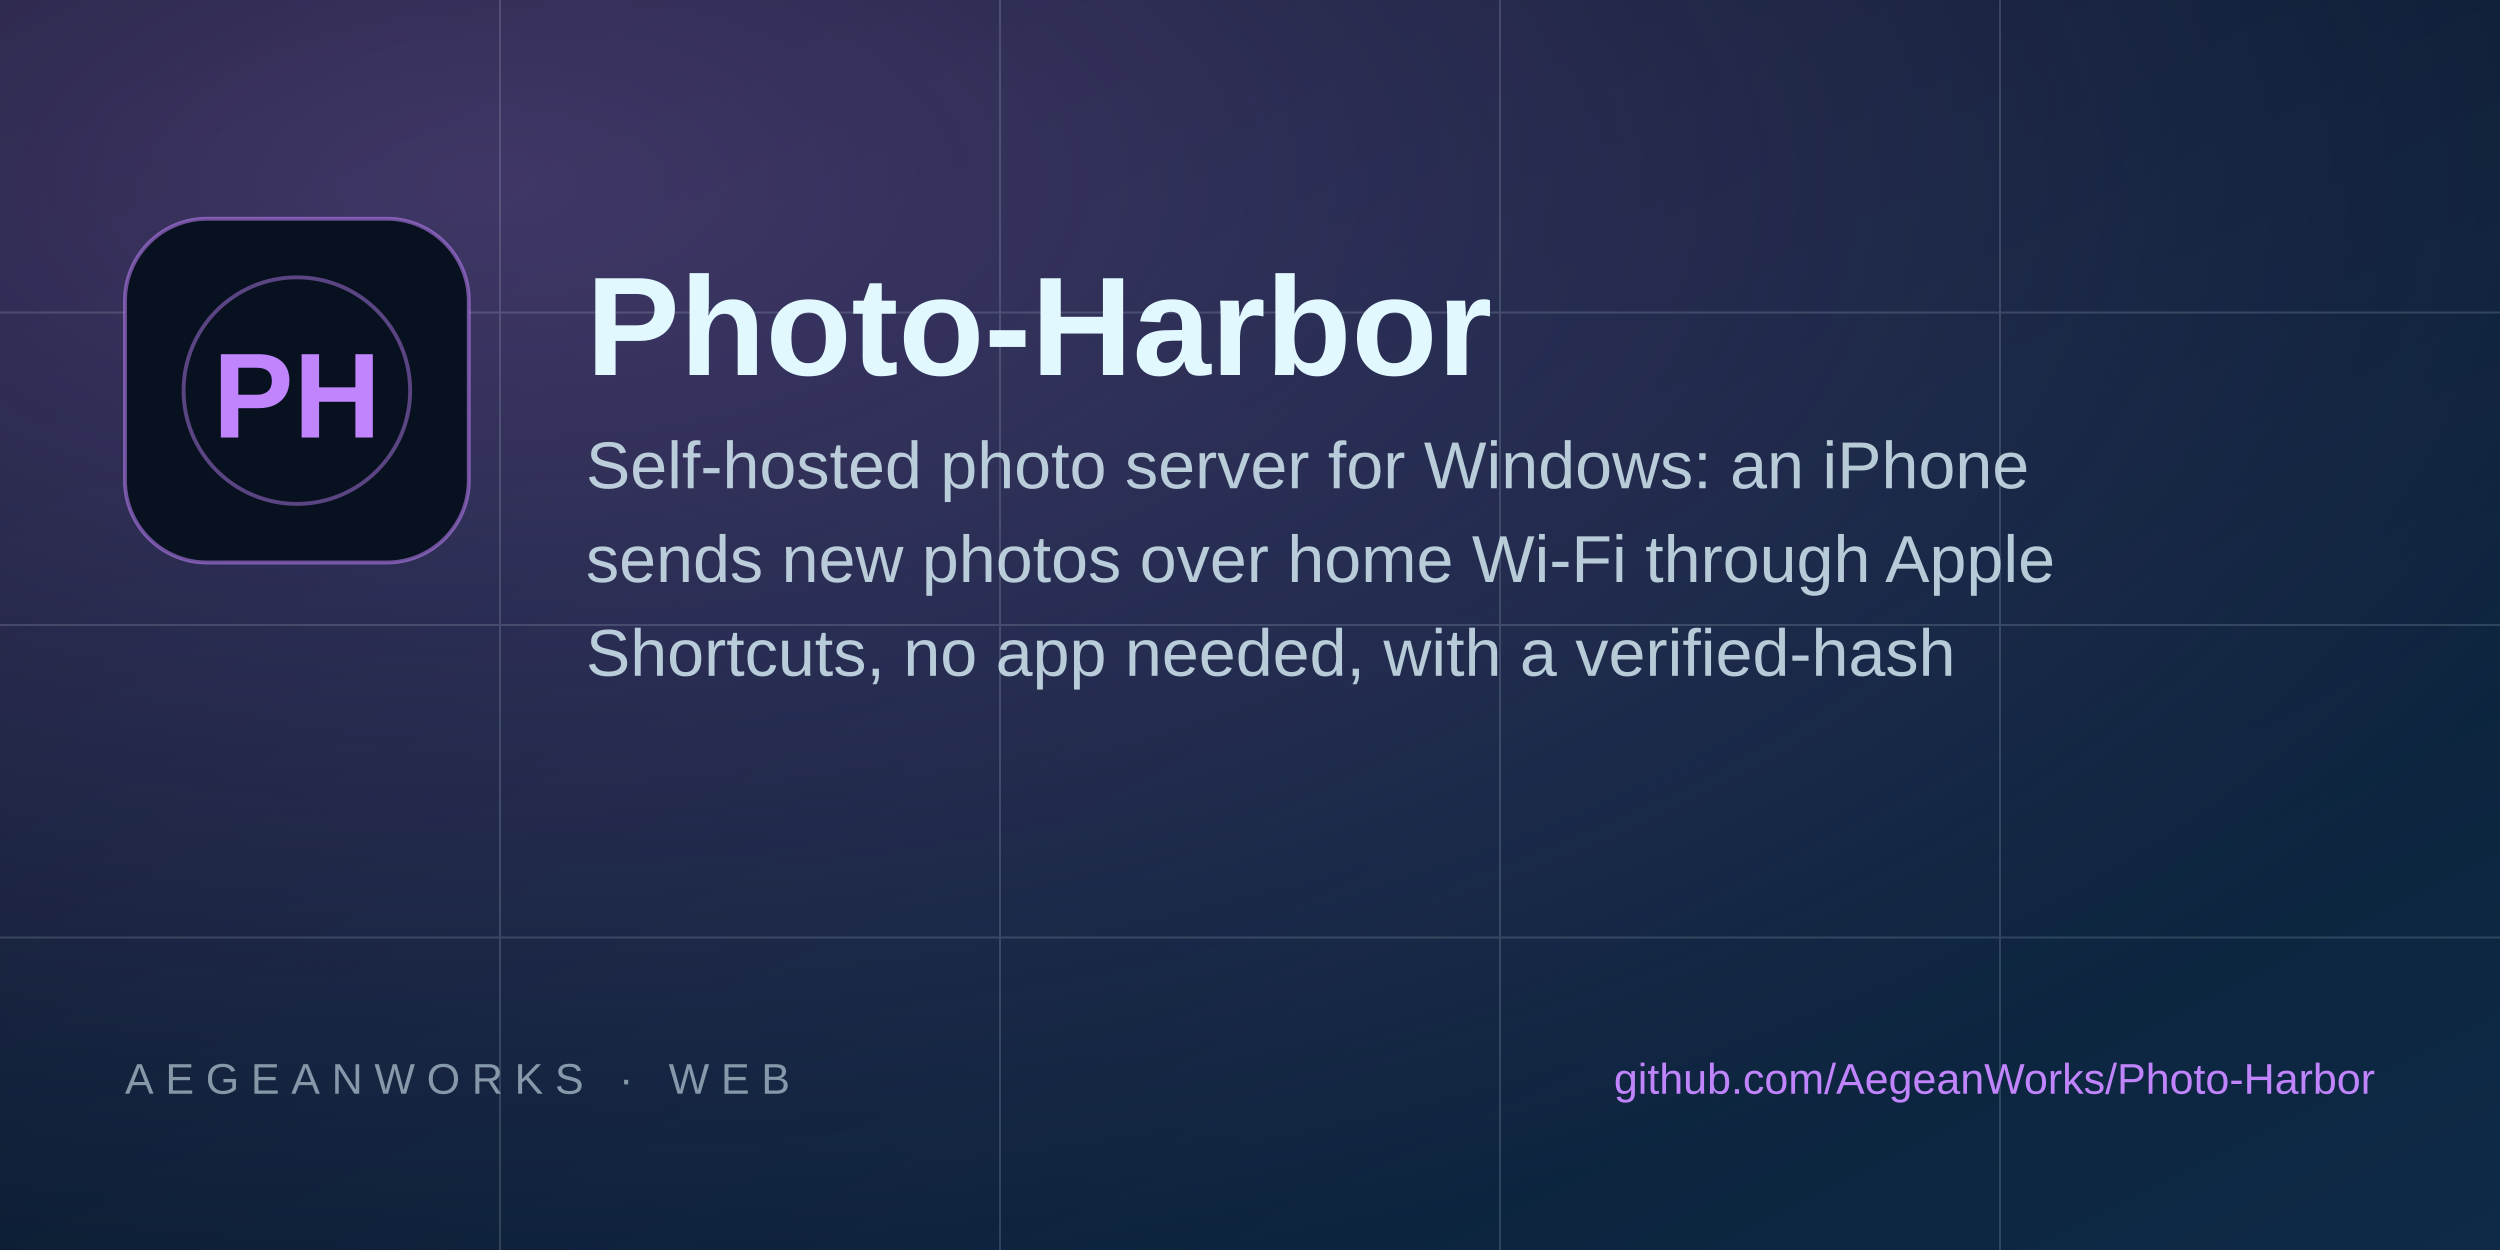
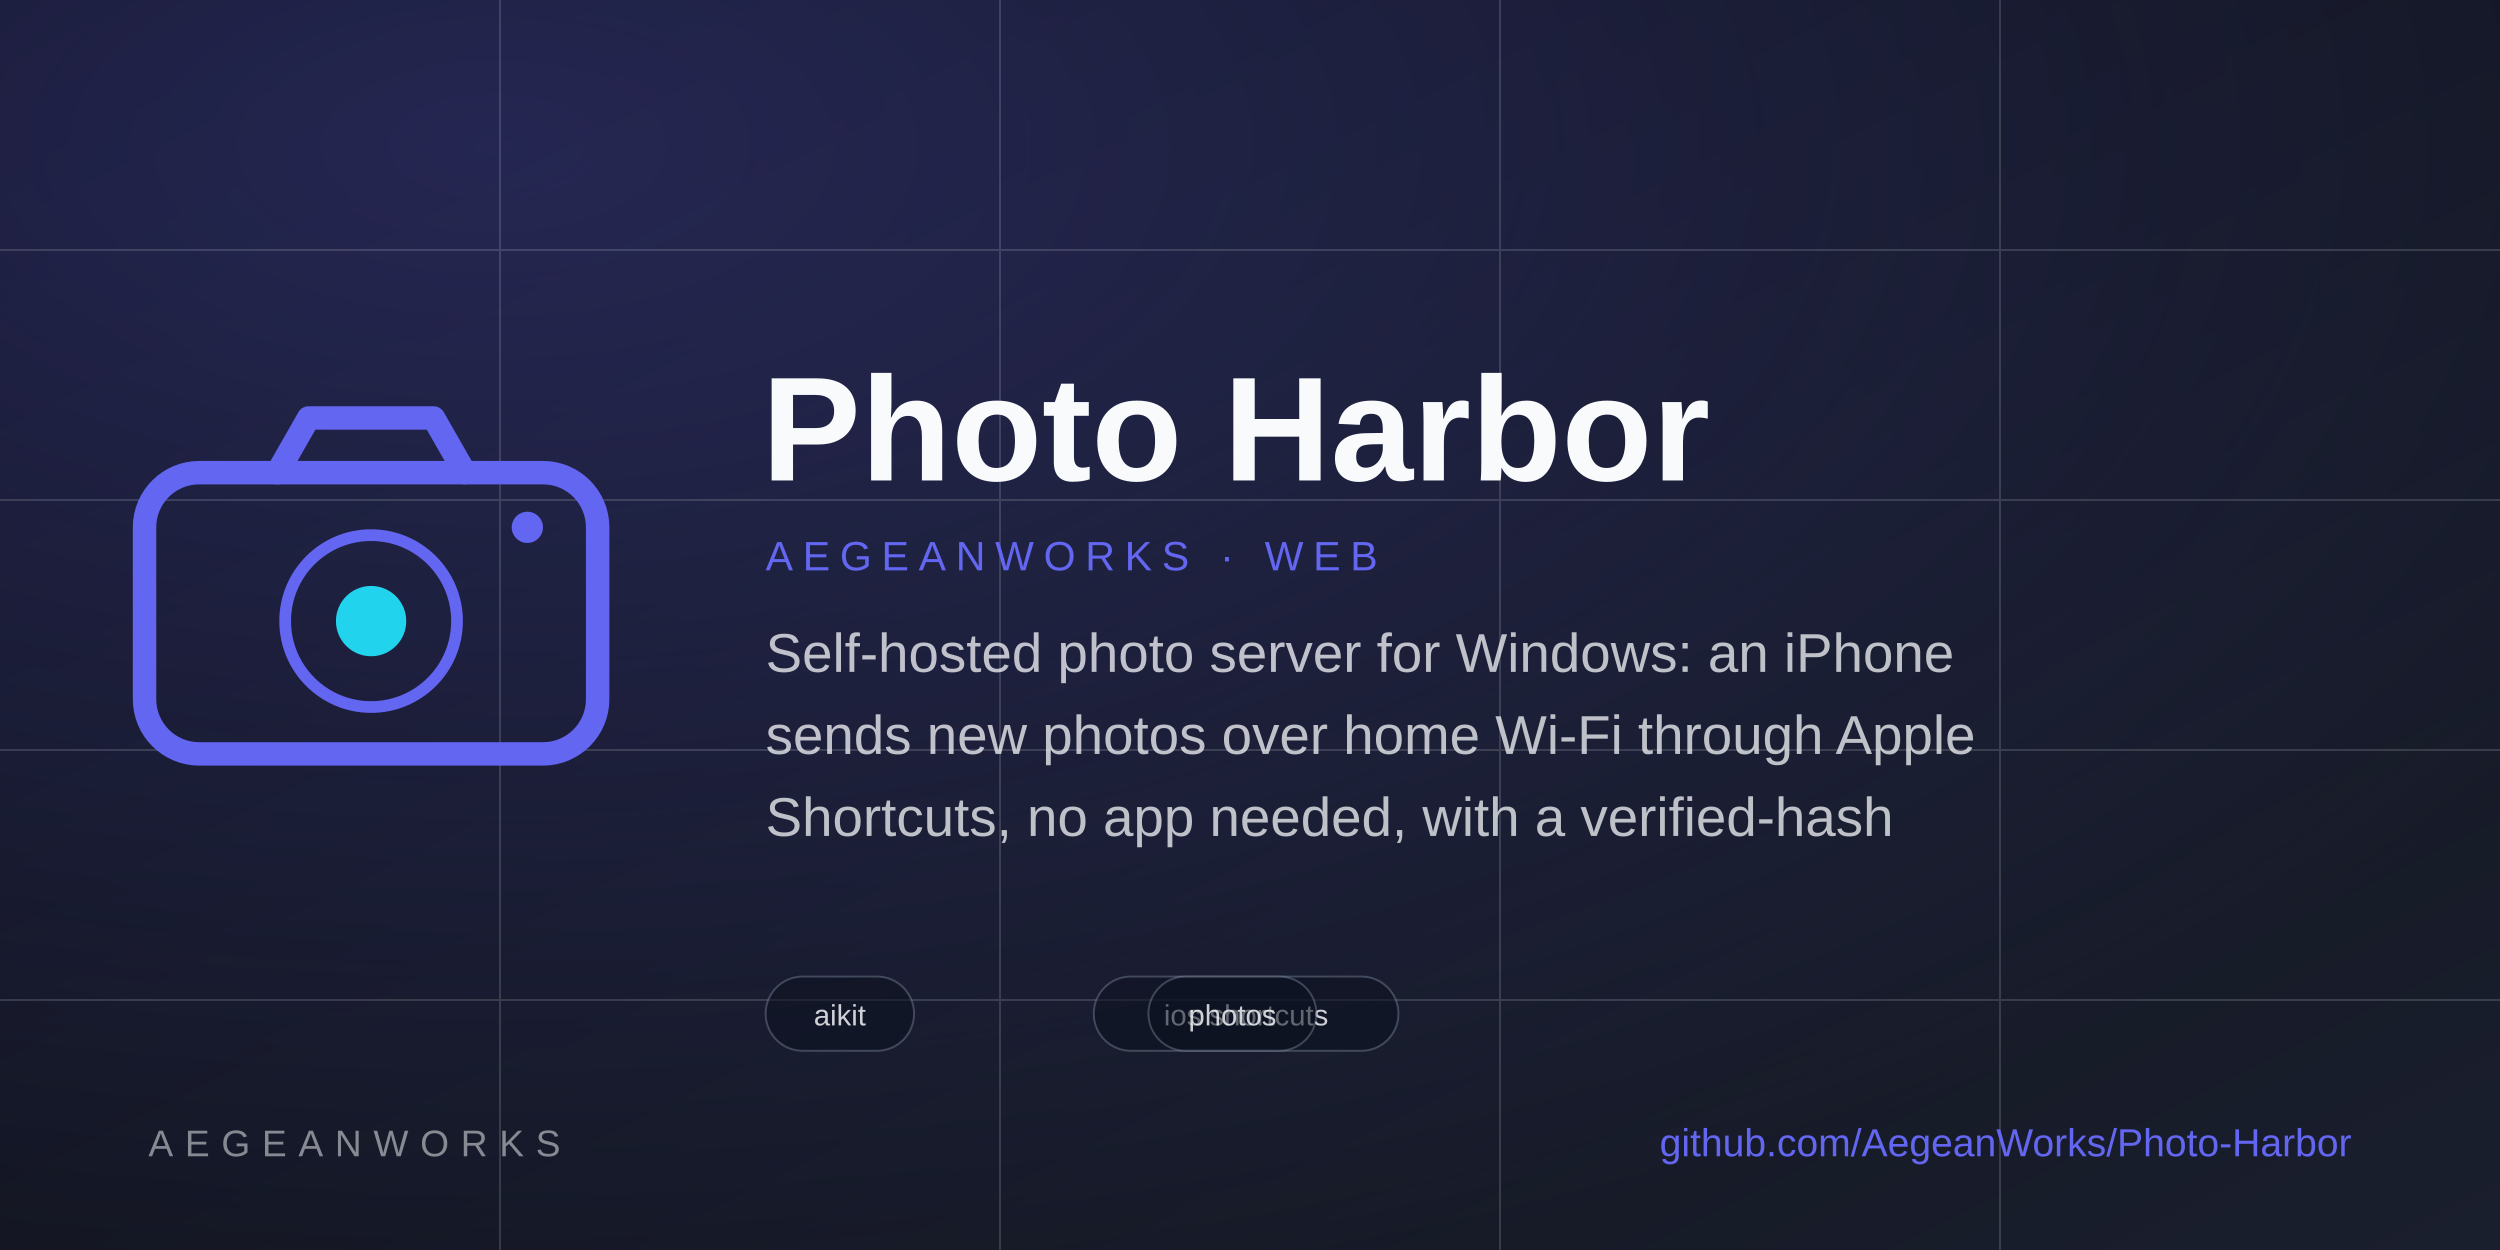
- <svg xmlns="http://www.w3.org/2000/svg" width="1280" height="640" viewBox="0 0 1280 640" role="img" aria-labelledby="title desc">
+ <svg xmlns="http://www.w3.org/2000/svg" width="1280" height="640" viewBox="0 0 1280 640" role="img" aria-labelledby="title desc" data-motif="camera" data-layout="left">
  <defs>
    <linearGradient id="bg" x1="0" y1="0" x2="1" y2="1">
-       <stop offset="0" stop-color="#07111f" />
-       <stop offset="1" stop-color="#0e2a47" />
+       <stop offset="0" stop-color="#0a0b10" />
+       <stop offset="1" stop-color="#1a1f2e" />
    </linearGradient>
-     <radialGradient id="glow" cx="0.2" cy="0.15" r="0.9">
-       <stop offset="0" stop-color="#c084fc" stop-opacity="0.30" />
-       <stop offset="1" stop-color="#c084fc" stop-opacity="0" />
+     <radialGradient id="glow" cx="0.2" cy="0.12" r="0.95">
+       <stop offset="0" stop-color="#6366f1" stop-opacity="0.28" />
+       <stop offset="1" stop-color="#6366f1" stop-opacity="0" />
    </radialGradient>
+     <linearGradient id="band" x1="0" y1="0" x2="1" y2="0">
+       <stop offset="0" stop-color="#6366f1" />
+       <stop offset="1" stop-color="#22d3ee" />
+     </linearGradient>
  </defs>
  <rect width="1280" height="640" fill="url(#bg)" />
  <rect width="1280" height="640" fill="url(#glow)" />
-   <g opacity="0.16" stroke="#e2f8ff">
-     <path d="M0 160h1280M0 320h1280M0 480h1280M256 0v640M512 0v640M768 0v640M1024 0v640" />
+   <g opacity="0.15" stroke="#F8FAFC">
+     <path d="M0 128H1280M0 256H1280M0 384H1280M0 512H1280M256 0V640M512 0V640M768 0V640M1024 0V640" />
  </g>
-   <rect x="64" y="112" width="176" height="176" rx="42" fill="#07111f" stroke="#c084fc" stroke-opacity="0.55" stroke-width="2" />
-   <circle cx="152" cy="200" r="58" fill="none" stroke="#c084fc" stroke-opacity="0.45" stroke-width="2" />
-   <text x="152" y="224" text-anchor="middle" font-family="Segoe UI, Arial, sans-serif" font-size="62" font-weight="700" fill="#c084fc">PH</text>
-   <text x="300" y="192" font-family="Segoe UI, Arial, sans-serif" font-size="72" font-weight="700" fill="#e2f8ff">Photo-Harbor</text>
-   <text x="300" y="250" font-family="Segoe UI, Arial, sans-serif" font-size="34" fill="#e2f8ff" fill-opacity="0.78">Self-hosted photo server for Windows: an iPhone</text>
-   <text x="300" y="298" font-family="Segoe UI, Arial, sans-serif" font-size="34" fill="#e2f8ff" fill-opacity="0.78">sends new photos over home Wi-Fi through Apple</text>
-   <text x="300" y="346" font-family="Segoe UI, Arial, sans-serif" font-size="34" fill="#e2f8ff" fill-opacity="0.78">Shortcuts, no app needed, with a verified-hash</text>
-   <text x="64" y="560" font-family="Segoe UI, Arial, sans-serif" font-size="22" letter-spacing="6" fill="#e2f8ff" fill-opacity="0.55">AEGEANWORKS · WEB</text>
-   <text x="1216" y="560" text-anchor="end" font-family="Segoe UI, Arial, sans-serif" font-size="22" fill="#c084fc">github.com/AegeanWorks/Photo-Harbor</text>
+   <g transform="translate(190 310) scale(2.0)" opacity="1.0">
+     <rect x="-58" y="-34" width="116" height="72" rx="14" fill="none" stroke="#6366f1" stroke-width="6" stroke-linecap="round" stroke-linejoin="round" />
+     <path d="M-24 -34L-16 -48H16L24 -34" fill="none" stroke="#6366f1" stroke-width="6" stroke-linecap="round" stroke-linejoin="round" />
+     <circle cx="0" cy="4" r="22" fill="none" stroke="#6366f1" stroke-width="3" stroke-linecap="round" stroke-linejoin="round" />
+     <circle cx="0" cy="4" r="9" fill="#22d3ee" />
+     <circle cx="40" cy="-20" r="4" fill="#6366f1" />
+   </g>
+   <text x="390" y="246" font-family="Segoe UI, Arial, sans-serif" font-size="76" font-weight="700" fill="#F8FAFC">Photo Harbor</text>
+   <text x="392" y="292" font-family="Segoe UI, Arial, sans-serif" font-size="21" letter-spacing="5" fill="#6366f1">AEGEANWORKS · WEB</text>
+   <text x="392" y="344" font-family="Segoe UI, Arial, sans-serif" font-size="28" fill="#F8FAFC" fill-opacity="0.74">Self-hosted photo server for Windows: an iPhone</text>
+   <text x="392" y="386" font-family="Segoe UI, Arial, sans-serif" font-size="28" fill="#F8FAFC" fill-opacity="0.74">sends new photos over home Wi-Fi through Apple</text>
+   <text x="392" y="428" font-family="Segoe UI, Arial, sans-serif" font-size="28" fill="#F8FAFC" fill-opacity="0.74">Shortcuts, no app needed, with a verified-hash</text>
+   <rect x="392" y="500" width="76" height="38" rx="19" fill="#0B1220" fill-opacity="0.55" stroke="#94A3B8" stroke-opacity="0.35" />
+   <text x="430.0" y="525" text-anchor="middle" font-family="Segoe UI, Arial, sans-serif" font-size="15" fill="#F8FAFC" fill-opacity="0.82">aikit</text>
+   <rect x="560" y="500" width="156" height="38" rx="19" fill="#0B1220" fill-opacity="0.55" stroke="#94A3B8" stroke-opacity="0.35" />
+   <text x="638.0" y="525" text-anchor="middle" font-family="Segoe UI, Arial, sans-serif" font-size="15" fill="#F8FAFC" fill-opacity="0.82">ios shortcuts</text>
+   <rect x="588" y="500" width="86" height="38" rx="19" fill="#0B1220" fill-opacity="0.55" stroke="#94A3B8" stroke-opacity="0.35" />
+   <text x="631.0" y="525" text-anchor="middle" font-family="Segoe UI, Arial, sans-serif" font-size="15" fill="#F8FAFC" fill-opacity="0.82">photos</text>
+   <text x="76" y="592" font-family="Segoe UI, Arial, sans-serif" font-size="19" letter-spacing="6" fill="#F8FAFC" fill-opacity="0.50">AEGEANWORKS</text>
+   <text x="1204" y="592" text-anchor="end" font-family="Segoe UI, Arial, sans-serif" font-size="20" fill="#6366f1">github.com/AegeanWorks/Photo-Harbor</text>
</svg>
